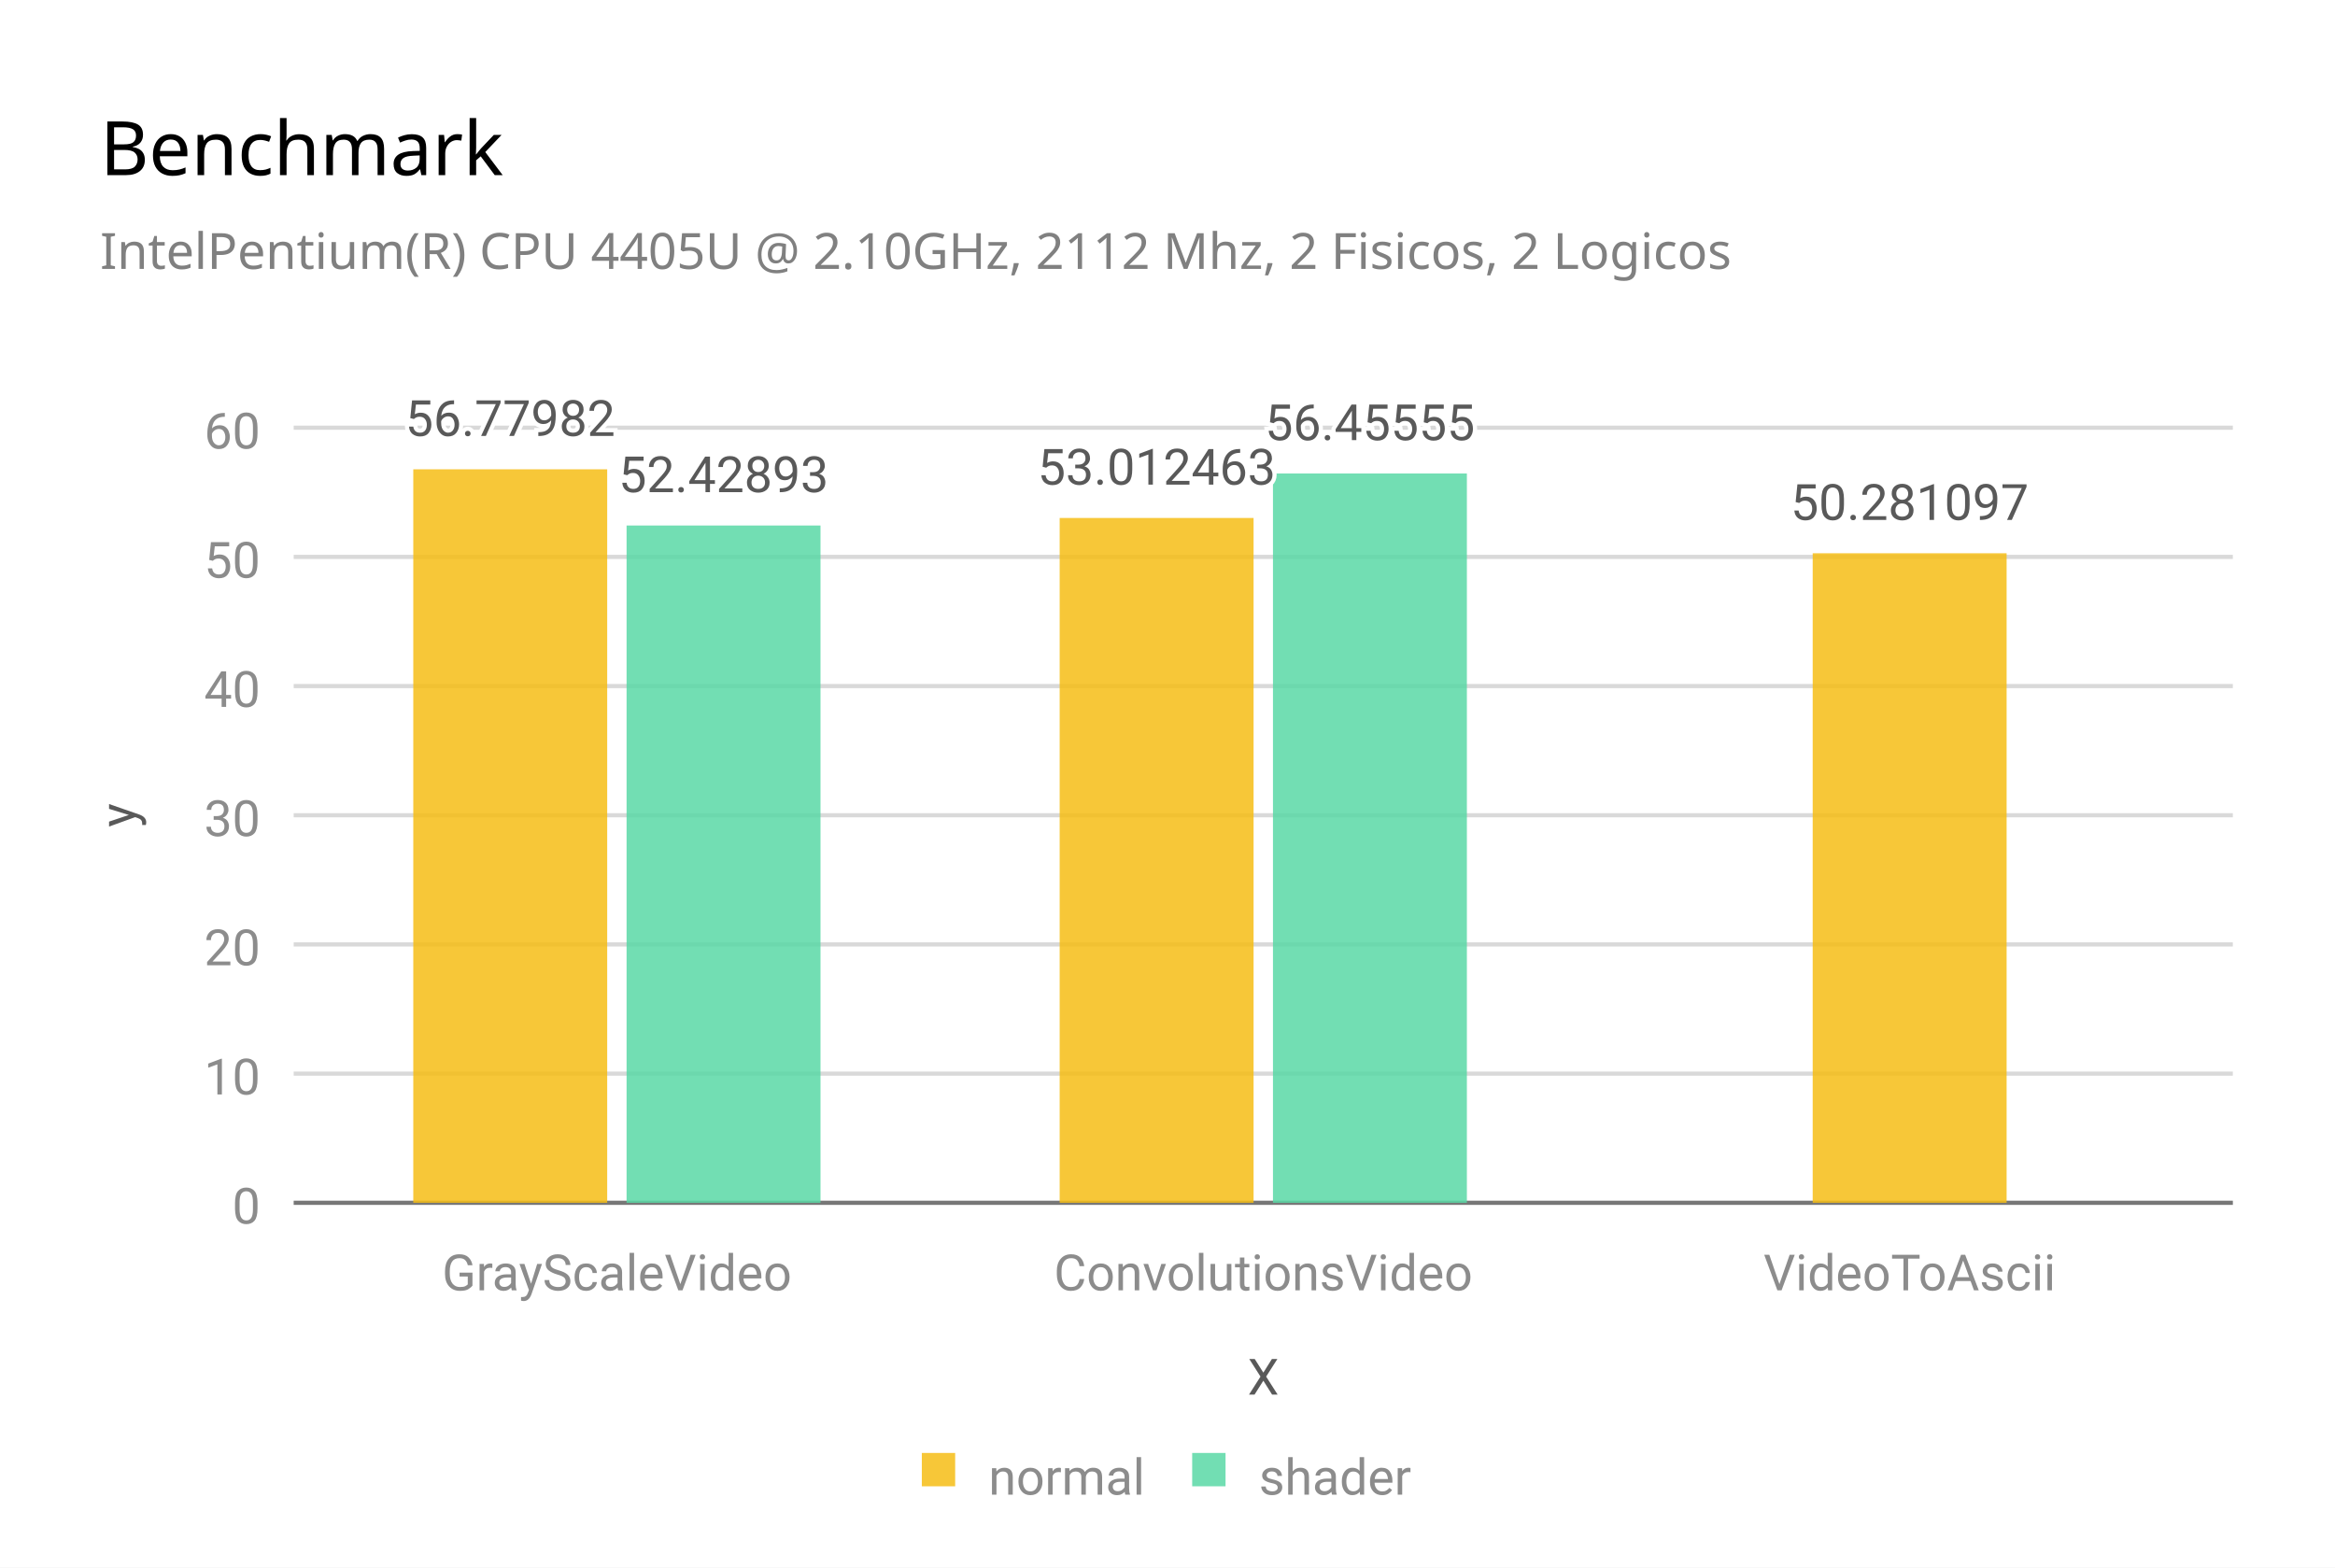
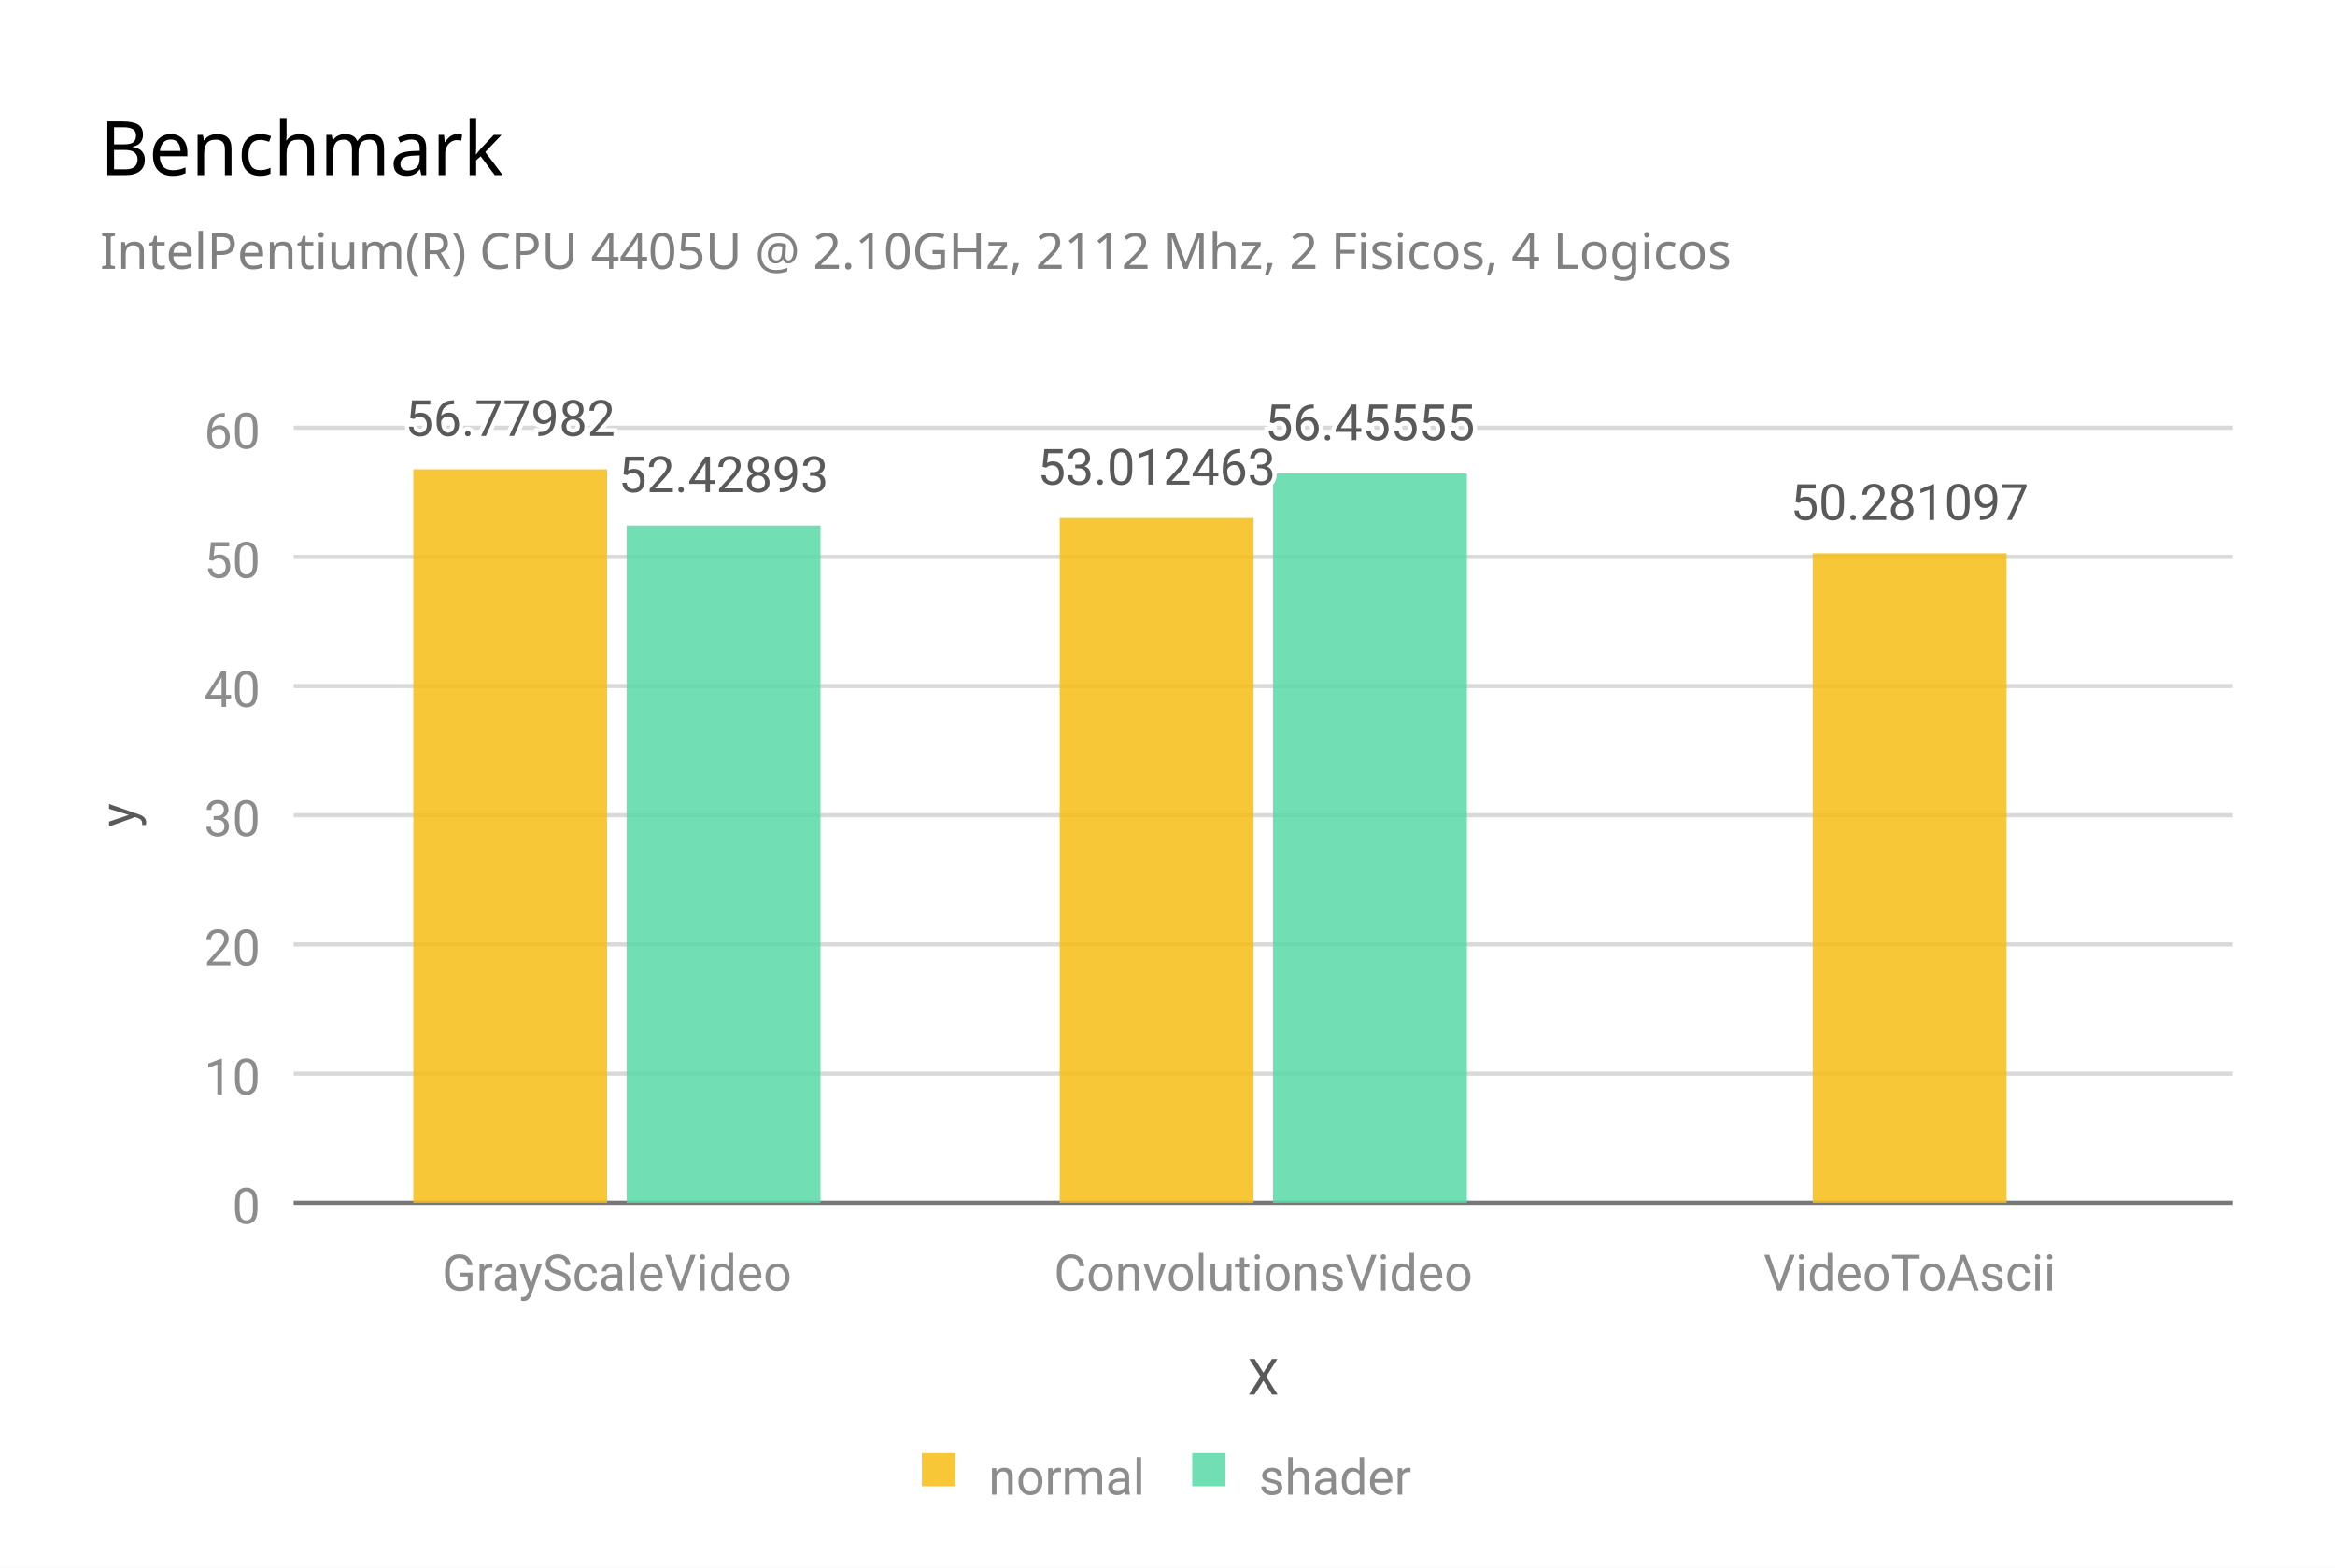
- <svg xmlns="http://www.w3.org/2000/svg" id="canvas_19" width="560" height="376" style="width: 560px; height: 376px;" version="1.1" viewBox="0 0 560 376">
+ <svg xmlns="http://www.w3.org/2000/svg" id="canvas_27" width="560" height="376" style="width: 560px; height: 376px;" version="1.1" viewBox="0 0 560 376">
  <path stroke="none" opacity="1" fill-opacity="1" d="M 0,0 l 560,0 l 0,376 l-560 0 z" stroke-opacity="1" transform="matrix(1,0,0,1,0,0)" width="560" height="376" stroke-width="1" fill="#fff" />
-   <defs id="defs_1" />
+   <defs id="defs_3" />
  <g stroke="none" fill="none" opacity="1" fill-opacity="1" stroke-opacity="1" transform="matrix(1,0,0,1,0,0)">
    <g stroke="none" fill="none" opacity="1" fill-opacity="1" stroke-opacity="1" transform="matrix(1,0,0,1,0,0)" />
    <g stroke="none" fill="none" opacity="1" fill-opacity="1" stroke-opacity="1" transform="matrix(1,0,0,1,0,0)" />
    <g stroke="none" fill="none" opacity="1" fill-opacity="1" stroke-opacity="1" transform="matrix(1,0,0,1,0,0)">
      <text paint-order="stroke" style="stroke-linecap:butt; stroke-linejoin:miter;" alignment-baseline="auto" text-anchor="left" opacity="1" fill-opacity="1" stroke-opacity="1" transform="matrix(1,0,0,1,0,0)" x="24" y="42" stroke-width="1" font-size="18" font-family="PingFang SC" font-style="normal" font-weight="normal" font-variant="normal" fill="black" font="normal normal normal 18px PingFang SC">Benchmark</text>
    </g>
    <g stroke="none" fill="none" opacity="1" fill-opacity="1" stroke-opacity="1" transform="matrix(1,0,0,1,0,0)">
-       <text paint-order="stroke" style="stroke-linecap:butt; stroke-linejoin:miter;" alignment-baseline="auto" text-anchor="left" opacity="1" fill-opacity="1" stroke-opacity="1" transform="matrix(1,0,0,1,0,0)" x="24" y="64.5" stroke-width="1" font-size="12" font-family="PingFang SC" font-style="normal" font-weight="normal" font-variant="normal" fill="grey" font="normal normal normal 12px PingFang SC">IntelPentium(R) CPU 4405U @ 2.10GHz,  2112 Mhz,  2 Fisicos, 2 Logicos</text>
+       <text paint-order="stroke" style="stroke-linecap:butt; stroke-linejoin:miter;" alignment-baseline="auto" text-anchor="left" opacity="1" fill-opacity="1" stroke-opacity="1" transform="matrix(1,0,0,1,0,0)" x="24" y="64.5" stroke-width="1" font-size="12" font-family="PingFang SC" font-style="normal" font-weight="normal" font-variant="normal" fill="grey" font="normal normal normal 12px PingFang SC">IntelPentium(R) CPU 4405U @ 2.10GHz,  2112 Mhz,  2 Fisicos, 4 Logicos</text>
    </g>
    <g stroke="none" fill="none" opacity="1" fill-opacity="1" stroke-opacity="1" transform="matrix(1,0,0,1,0,0)">
      <path stroke="none" d="M 0,89 l 560,0 l 0,287 l-560 0 z" opacity="1" fill-opacity="0" stroke-opacity="1" transform="matrix(1,0,0,1,0,0)" width="560" height="287" stroke-width="1" fill="#ffffff" />
      <g stroke="none" fill="none" opacity="1" fill-opacity="1" stroke-opacity="1" transform="matrix(1,0,0,1,0,0)" />
      <g stroke="none" fill="none" opacity="1" fill-opacity="1" stroke-opacity="1" transform="matrix(1,0,0,1,0,0)">
        <g stroke="none" fill="none" opacity="1" fill-opacity="1" stroke-opacity="1" transform="matrix(1,0,0,1,0,0)">
          <path fill="none" opacity="1" fill-opacity="1" stroke-opacity="0.45" transform="matrix(1,0,0,1,0,0)" d="M 70.438 288.5L 535.5 288.5" stroke-width="1" stroke="#000" />
          <g stroke="none" fill="none" opacity="1" fill-opacity="1" stroke-opacity="1" transform="matrix(1,0,0,1,0,0)">
            <text paint-order="stroke" style="stroke-linecap:butt; stroke-linejoin:miter;" alignment-baseline="auto" text-anchor="middle" opacity="1" fill-opacity="0.45" stroke-opacity="1" transform="matrix(1,0,0,1,0,0)" x="147.948" y="309.5" stroke-width="1" font-size="12" font-family="&quot;-apple-system&quot;, BlinkMacSystemFont, &quot;Segoe UI&quot;, Roboto,&quot;Helvetica Neue&quot;, Helvetica, &quot;PingFang SC&quot;, &quot;Hiragino Sans GB&quot;, &quot;Microsoft YaHei&quot;,SimSun, &quot;sans-serif&quot;" font-style="normal" font-weight="normal" font-variant="normal" fill="#000" font="normal normal normal 12px &quot;-apple-system&quot;, BlinkMacSystemFont, &quot;Segoe UI&quot;, Roboto,&quot;Helvetica Neue&quot;, Helvetica, &quot;PingFang SC&quot;, &quot;Hiragino Sans GB&quot;, &quot;Microsoft YaHei&quot;,SimSun, &quot;sans-serif&quot;">GrayScaleVideo</text>
            <text paint-order="stroke" style="stroke-linecap:butt; stroke-linejoin:miter;" alignment-baseline="auto" text-anchor="middle" opacity="1" fill-opacity="0.45" stroke-opacity="1" transform="matrix(1,0,0,1,0,0)" x="302.969" y="309.5" stroke-width="1" font-size="12" font-family="&quot;-apple-system&quot;, BlinkMacSystemFont, &quot;Segoe UI&quot;, Roboto,&quot;Helvetica Neue&quot;, Helvetica, &quot;PingFang SC&quot;, &quot;Hiragino Sans GB&quot;, &quot;Microsoft YaHei&quot;,SimSun, &quot;sans-serif&quot;" font-style="normal" font-weight="normal" font-variant="normal" fill="#000" font="normal normal normal 12px &quot;-apple-system&quot;, BlinkMacSystemFont, &quot;Segoe UI&quot;, Roboto,&quot;Helvetica Neue&quot;, Helvetica, &quot;PingFang SC&quot;, &quot;Hiragino Sans GB&quot;, &quot;Microsoft YaHei&quot;,SimSun, &quot;sans-serif&quot;">ConvolutionsVideo</text>
            <text paint-order="stroke" style="stroke-linecap:butt; stroke-linejoin:miter;" alignment-baseline="auto" text-anchor="middle" opacity="1" fill-opacity="0.45" stroke-opacity="1" transform="matrix(1,0,0,1,0,0)" x="457.99" y="309.5" stroke-width="1" font-size="12" font-family="&quot;-apple-system&quot;, BlinkMacSystemFont, &quot;Segoe UI&quot;, Roboto,&quot;Helvetica Neue&quot;, Helvetica, &quot;PingFang SC&quot;, &quot;Hiragino Sans GB&quot;, &quot;Microsoft YaHei&quot;,SimSun, &quot;sans-serif&quot;" font-style="normal" font-weight="normal" font-variant="normal" fill="#000" font="normal normal normal 12px &quot;-apple-system&quot;, BlinkMacSystemFont, &quot;Segoe UI&quot;, Roboto,&quot;Helvetica Neue&quot;, Helvetica, &quot;PingFang SC&quot;, &quot;Hiragino Sans GB&quot;, &quot;Microsoft YaHei&quot;,SimSun, &quot;sans-serif&quot;">VideoToAscii</text>
            <g stroke="none" fill="none" opacity="1" fill-opacity="1" stroke-opacity="1" transform="matrix(1,0,0,1,0,0)" />
          </g>
          <text paint-order="stroke" style="stroke-linecap:butt; stroke-linejoin:miter;" alignment-baseline="auto" text-anchor="middle" opacity="1" fill-opacity="0.65" stroke-opacity="1" transform="matrix(1,0,0,1,0,0)" x="302.969" y="334.5" stroke-width="1" font-size="12" font-family="&quot;-apple-system&quot;, BlinkMacSystemFont, &quot;Segoe UI&quot;, Roboto,&quot;Helvetica Neue&quot;, Helvetica, &quot;PingFang SC&quot;, &quot;Hiragino Sans GB&quot;, &quot;Microsoft YaHei&quot;,SimSun, &quot;sans-serif&quot;" font-style="normal" font-weight="normal" font-variant="normal" fill="#000">X</text>
        </g>
        <g stroke="none" fill="none" opacity="1" fill-opacity="1" stroke-opacity="1" transform="matrix(1,0,0,1,0,0)">
          <g stroke="none" fill="none" opacity="1" fill-opacity="1" stroke-opacity="1" transform="matrix(1,0,0,1,0,0)">
            <path fill="none" opacity="1" fill-opacity="1" stroke-opacity="0.15" transform="matrix(1,0,0,1,0,0)" d="M 70.438 288.5L 147.948 288.5L 302.969 288.5L 457.99 288.5L 535.5 288.5" stroke-width="1" stroke="#000" stroke-dasharray="0,0" />
            <path fill="none" opacity="1" fill-opacity="1" stroke-opacity="0.15" transform="matrix(1,0,0,1,0,0)" d="M 70.438 257.515L 147.948 257.515L 302.969 257.515L 457.99 257.515L 535.5 257.515" stroke-width="1" stroke="#000" stroke-dasharray="0,0" />
            <path fill="none" opacity="1" fill-opacity="1" stroke-opacity="0.15" transform="matrix(1,0,0,1,0,0)" d="M 70.438 226.529L 147.948 226.529L 302.969 226.529L 457.99 226.529L 535.5 226.529" stroke-width="1" stroke="#000" stroke-dasharray="0,0" />
            <path fill="none" opacity="1" fill-opacity="1" stroke-opacity="0.15" transform="matrix(1,0,0,1,0,0)" d="M 70.438 195.544L 147.948 195.544L 302.969 195.544L 457.99 195.544L 535.5 195.544" stroke-width="1" stroke="#000" stroke-dasharray="0,0" />
            <path fill="none" opacity="1" fill-opacity="1" stroke-opacity="0.15" transform="matrix(1,0,0,1,0,0)" d="M 70.438 164.559L 147.948 164.559L 302.969 164.559L 457.99 164.559L 535.5 164.559" stroke-width="1" stroke="#000" stroke-dasharray="0,0" />
            <path fill="none" opacity="1" fill-opacity="1" stroke-opacity="0.15" transform="matrix(1,0,0,1,0,0)" d="M 70.438 133.573L 147.948 133.573L 302.969 133.573L 457.99 133.573L 535.5 133.573" stroke-width="1" stroke="#000" stroke-dasharray="0,0" />
            <path fill="none" opacity="1" fill-opacity="1" stroke-opacity="0.15" transform="matrix(1,0,0,1,0,0)" d="M 70.438 102.588L 147.948 102.588L 302.969 102.588L 457.99 102.588L 535.5 102.588" stroke-width="1" stroke="#000" stroke-dasharray="0,0" />
          </g>
          <g stroke="none" fill="none" opacity="1" fill-opacity="1" stroke-opacity="1" transform="matrix(1,0,0,1,0,0)">
            <text paint-order="stroke" style="stroke-linecap:butt; stroke-linejoin:miter;" alignment-baseline="auto" text-anchor="end" opacity="1" fill-opacity="0.45" stroke-opacity="1" transform="matrix(1,0,0,1,0,0)" x="62.438" y="293.5" stroke-width="1" font-size="12" font-family="&quot;-apple-system&quot;, BlinkMacSystemFont, &quot;Segoe UI&quot;, Roboto,&quot;Helvetica Neue&quot;, Helvetica, &quot;PingFang SC&quot;, &quot;Hiragino Sans GB&quot;, &quot;Microsoft YaHei&quot;,SimSun, &quot;sans-serif&quot;" font-style="normal" font-weight="normal" font-variant="normal" fill="#000" font="normal normal normal 12px &quot;-apple-system&quot;, BlinkMacSystemFont, &quot;Segoe UI&quot;, Roboto,&quot;Helvetica Neue&quot;, Helvetica, &quot;PingFang SC&quot;, &quot;Hiragino Sans GB&quot;, &quot;Microsoft YaHei&quot;,SimSun, &quot;sans-serif&quot;">0</text>
            <text paint-order="stroke" style="stroke-linecap:butt; stroke-linejoin:miter;" alignment-baseline="auto" text-anchor="end" opacity="1" fill-opacity="0.45" stroke-opacity="1" transform="matrix(1,0,0,1,0,0)" x="62.438" y="262.515" stroke-width="1" font-size="12" font-family="&quot;-apple-system&quot;, BlinkMacSystemFont, &quot;Segoe UI&quot;, Roboto,&quot;Helvetica Neue&quot;, Helvetica, &quot;PingFang SC&quot;, &quot;Hiragino Sans GB&quot;, &quot;Microsoft YaHei&quot;,SimSun, &quot;sans-serif&quot;" font-style="normal" font-weight="normal" font-variant="normal" fill="#000" font="normal normal normal 12px &quot;-apple-system&quot;, BlinkMacSystemFont, &quot;Segoe UI&quot;, Roboto,&quot;Helvetica Neue&quot;, Helvetica, &quot;PingFang SC&quot;, &quot;Hiragino Sans GB&quot;, &quot;Microsoft YaHei&quot;,SimSun, &quot;sans-serif&quot;">10</text>
            <text paint-order="stroke" style="stroke-linecap:butt; stroke-linejoin:miter;" alignment-baseline="auto" text-anchor="end" opacity="1" fill-opacity="0.45" stroke-opacity="1" transform="matrix(1,0,0,1,0,0)" x="62.438" y="231.529" stroke-width="1" font-size="12" font-family="&quot;-apple-system&quot;, BlinkMacSystemFont, &quot;Segoe UI&quot;, Roboto,&quot;Helvetica Neue&quot;, Helvetica, &quot;PingFang SC&quot;, &quot;Hiragino Sans GB&quot;, &quot;Microsoft YaHei&quot;,SimSun, &quot;sans-serif&quot;" font-style="normal" font-weight="normal" font-variant="normal" fill="#000" font="normal normal normal 12px &quot;-apple-system&quot;, BlinkMacSystemFont, &quot;Segoe UI&quot;, Roboto,&quot;Helvetica Neue&quot;, Helvetica, &quot;PingFang SC&quot;, &quot;Hiragino Sans GB&quot;, &quot;Microsoft YaHei&quot;,SimSun, &quot;sans-serif&quot;">20</text>
            <text paint-order="stroke" style="stroke-linecap:butt; stroke-linejoin:miter;" alignment-baseline="auto" text-anchor="end" opacity="1" fill-opacity="0.45" stroke-opacity="1" transform="matrix(1,0,0,1,0,0)" x="62.438" y="200.544" stroke-width="1" font-size="12" font-family="&quot;-apple-system&quot;, BlinkMacSystemFont, &quot;Segoe UI&quot;, Roboto,&quot;Helvetica Neue&quot;, Helvetica, &quot;PingFang SC&quot;, &quot;Hiragino Sans GB&quot;, &quot;Microsoft YaHei&quot;,SimSun, &quot;sans-serif&quot;" font-style="normal" font-weight="normal" font-variant="normal" fill="#000" font="normal normal normal 12px &quot;-apple-system&quot;, BlinkMacSystemFont, &quot;Segoe UI&quot;, Roboto,&quot;Helvetica Neue&quot;, Helvetica, &quot;PingFang SC&quot;, &quot;Hiragino Sans GB&quot;, &quot;Microsoft YaHei&quot;,SimSun, &quot;sans-serif&quot;">30</text>
            <text paint-order="stroke" style="stroke-linecap:butt; stroke-linejoin:miter;" alignment-baseline="auto" text-anchor="end" opacity="1" fill-opacity="0.45" stroke-opacity="1" transform="matrix(1,0,0,1,0,0)" x="62.438" y="169.559" stroke-width="1" font-size="12" font-family="&quot;-apple-system&quot;, BlinkMacSystemFont, &quot;Segoe UI&quot;, Roboto,&quot;Helvetica Neue&quot;, Helvetica, &quot;PingFang SC&quot;, &quot;Hiragino Sans GB&quot;, &quot;Microsoft YaHei&quot;,SimSun, &quot;sans-serif&quot;" font-style="normal" font-weight="normal" font-variant="normal" fill="#000" font="normal normal normal 12px &quot;-apple-system&quot;, BlinkMacSystemFont, &quot;Segoe UI&quot;, Roboto,&quot;Helvetica Neue&quot;, Helvetica, &quot;PingFang SC&quot;, &quot;Hiragino Sans GB&quot;, &quot;Microsoft YaHei&quot;,SimSun, &quot;sans-serif&quot;">40</text>
            <text paint-order="stroke" style="stroke-linecap:butt; stroke-linejoin:miter;" alignment-baseline="auto" text-anchor="end" opacity="1" fill-opacity="0.45" stroke-opacity="1" transform="matrix(1,0,0,1,0,0)" x="62.438" y="138.573" stroke-width="1" font-size="12" font-family="&quot;-apple-system&quot;, BlinkMacSystemFont, &quot;Segoe UI&quot;, Roboto,&quot;Helvetica Neue&quot;, Helvetica, &quot;PingFang SC&quot;, &quot;Hiragino Sans GB&quot;, &quot;Microsoft YaHei&quot;,SimSun, &quot;sans-serif&quot;" font-style="normal" font-weight="normal" font-variant="normal" fill="#000" font="normal normal normal 12px &quot;-apple-system&quot;, BlinkMacSystemFont, &quot;Segoe UI&quot;, Roboto,&quot;Helvetica Neue&quot;, Helvetica, &quot;PingFang SC&quot;, &quot;Hiragino Sans GB&quot;, &quot;Microsoft YaHei&quot;,SimSun, &quot;sans-serif&quot;">50</text>
            <text paint-order="stroke" style="stroke-linecap:butt; stroke-linejoin:miter;" alignment-baseline="auto" text-anchor="end" opacity="1" fill-opacity="0.45" stroke-opacity="1" transform="matrix(1,0,0,1,0,0)" x="62.438" y="107.588" stroke-width="1" font-size="12" font-family="&quot;-apple-system&quot;, BlinkMacSystemFont, &quot;Segoe UI&quot;, Roboto,&quot;Helvetica Neue&quot;, Helvetica, &quot;PingFang SC&quot;, &quot;Hiragino Sans GB&quot;, &quot;Microsoft YaHei&quot;,SimSun, &quot;sans-serif&quot;" font-style="normal" font-weight="normal" font-variant="normal" fill="#000" font="normal normal normal 12px &quot;-apple-system&quot;, BlinkMacSystemFont, &quot;Segoe UI&quot;, Roboto,&quot;Helvetica Neue&quot;, Helvetica, &quot;PingFang SC&quot;, &quot;Hiragino Sans GB&quot;, &quot;Microsoft YaHei&quot;,SimSun, &quot;sans-serif&quot;">60</text>
            <g stroke="none" fill="none" opacity="1" fill-opacity="1" stroke-opacity="1" transform="matrix(1,0,0,1,0,0)" />
          </g>
          <text paint-order="stroke" style="stroke-linecap:butt; stroke-linejoin:miter;" alignment-baseline="auto" text-anchor="middle" opacity="1" fill-opacity="0.65" stroke-opacity="1" transform="matrix(-1.8369701987210297e-16,-1,1,-1.8369701987210297e-16,-159.044,232.044)" x="36.5" y="191.544" stroke-width="1" font-size="12" font-family="&quot;-apple-system&quot;, BlinkMacSystemFont, &quot;Segoe UI&quot;, Roboto,&quot;Helvetica Neue&quot;, Helvetica, &quot;PingFang SC&quot;, &quot;Hiragino Sans GB&quot;, &quot;Microsoft YaHei&quot;,SimSun, &quot;sans-serif&quot;" font-style="normal" font-weight="normal" font-variant="normal" fill="#000">y</text>
        </g>
      </g>
    </g>
    <g stroke="none" fill="none" opacity="1" fill-opacity="1" stroke-opacity="1" transform="matrix(1,0,0,1,0,0)">
      <path stroke="none" d="M 70.438,102.588 l 465.062,0 l 0,185.912 l-465.062 0 z" opacity="1" fill-opacity="0" stroke-opacity="1" transform="matrix(1,0,0,1,0,0)" width="465.062" height="185.912" stroke-width="1" fill="#ffffff" />
      <g stroke="none" fill="none" opacity="1" fill-opacity="1" stroke-opacity="1" transform="matrix(1,0,0,1,0,0)">
        <g stroke="none" fill="none" opacity="1" fill-opacity="1" stroke-opacity="1" transform="matrix(1,0,0,1,0,0)">
          <path stroke="none" opacity="1" fill-opacity="0.85" stroke-opacity="1" transform="matrix(1,0,0,1,0,0)" d="M 99.116 288.5L 99.116 112.566L 145.623 112.566L 145.623 288.5L 99.116 288.5z" stroke-width="0" fill="#f6bd16" />
          <path stroke="none" opacity="1" fill-opacity="0.85" stroke-opacity="1" transform="matrix(1,0,0,1,0,0)" d="M 254.137 288.5L 254.137 124.239L 300.643 124.239L 300.643 288.5L 254.137 288.5z" stroke-width="0" fill="#f6bd16" />
          <path stroke="none" opacity="1" fill-opacity="0.85" stroke-opacity="1" transform="matrix(1,0,0,1,0,0)" d="M 434.736 288.5L 434.736 132.702L 481.243 132.702L 481.243 288.5L 434.736 288.5z" stroke-width="0" fill="#f6bd16" />
          <path stroke="none" opacity="1" fill-opacity="0.85" stroke-opacity="1" transform="matrix(1,0,0,1,0,0)" d="M 150.273 288.5L 150.273 126.047L 196.779 126.047L 196.779 288.5L 150.273 288.5z" stroke-width="0" fill="#5AD8A6" />
          <path stroke="none" opacity="1" fill-opacity="0.85" stroke-opacity="1" transform="matrix(1,0,0,1,0,0)" d="M 305.294 288.5L 305.294 113.571L 351.8 113.571L 351.8 288.5L 305.294 288.5z" stroke-width="0" fill="#5AD8A6" />
        </g>
      </g>
    </g>
    <g stroke="none" fill="none" opacity="1" fill-opacity="1" stroke-opacity="1" transform="matrix(1,0,0,1,0,0)">
      <g stroke="none" fill="none" opacity="1" fill-opacity="1" stroke-opacity="1" transform="matrix(1,0,0,1,0,0)">
        <g stroke="none" fill="none" opacity="1" fill-opacity="1" stroke-opacity="1" transform="matrix(1,0,0,1,0,0)">
          <g stroke="none" fill="none" opacity="1" fill-opacity="1" stroke-opacity="1" transform="matrix(1,0,0,1,0,0)">
            <text paint-order="stroke" style="stroke-linecap:butt; stroke-linejoin:miter;" alignment-baseline="auto" text-anchor="middle" opacity="1" fill-opacity="1" stroke-opacity="1" transform="matrix(1,0,0,1,0,0)" x="122.369" y="104.566" stroke-width="2" font-size="12" font-family="&quot;-apple-system&quot;, BlinkMacSystemFont, &quot;Segoe UI&quot;, Roboto,&quot;Helvetica Neue&quot;, Helvetica, &quot;PingFang SC&quot;, &quot;Hiragino Sans GB&quot;, &quot;Microsoft YaHei&quot;,SimSun, &quot;sans-serif&quot;" font-style="normal" font-weight="normal" font-variant="normal" fill="#595959" stroke="#ffffff" font="normal normal normal 12px &quot;-apple-system&quot;, BlinkMacSystemFont, &quot;Segoe UI&quot;, Roboto,&quot;Helvetica Neue&quot;, Helvetica, &quot;PingFang SC&quot;, &quot;Hiragino Sans GB&quot;, &quot;Microsoft YaHei&quot;,SimSun, &quot;sans-serif&quot;">56.77982</text>
            <text paint-order="stroke" style="stroke-linecap:butt; stroke-linejoin:miter;" alignment-baseline="auto" text-anchor="middle" opacity="1" fill-opacity="1" stroke-opacity="1" transform="matrix(1,0,0,1,0,0)" x="277.39" y="116.239" stroke-width="2" font-size="12" font-family="&quot;-apple-system&quot;, BlinkMacSystemFont, &quot;Segoe UI&quot;, Roboto,&quot;Helvetica Neue&quot;, Helvetica, &quot;PingFang SC&quot;, &quot;Hiragino Sans GB&quot;, &quot;Microsoft YaHei&quot;,SimSun, &quot;sans-serif&quot;" font-style="normal" font-weight="normal" font-variant="normal" fill="#595959" stroke="#ffffff" font="normal normal normal 12px &quot;-apple-system&quot;, BlinkMacSystemFont, &quot;Segoe UI&quot;, Roboto,&quot;Helvetica Neue&quot;, Helvetica, &quot;PingFang SC&quot;, &quot;Hiragino Sans GB&quot;, &quot;Microsoft YaHei&quot;,SimSun, &quot;sans-serif&quot;">53.012463</text>
            <text paint-order="stroke" style="stroke-linecap:butt; stroke-linejoin:miter;" alignment-baseline="auto" text-anchor="middle" opacity="1" fill-opacity="1" stroke-opacity="1" transform="matrix(1,0,0,1,0,0)" x="457.99" y="124.702" stroke-width="2" font-size="12" font-family="&quot;-apple-system&quot;, BlinkMacSystemFont, &quot;Segoe UI&quot;, Roboto,&quot;Helvetica Neue&quot;, Helvetica, &quot;PingFang SC&quot;, &quot;Hiragino Sans GB&quot;, &quot;Microsoft YaHei&quot;,SimSun, &quot;sans-serif&quot;" font-style="normal" font-weight="normal" font-variant="normal" fill="#595959" stroke="#ffffff" font="normal normal normal 12px &quot;-apple-system&quot;, BlinkMacSystemFont, &quot;Segoe UI&quot;, Roboto,&quot;Helvetica Neue&quot;, Helvetica, &quot;PingFang SC&quot;, &quot;Hiragino Sans GB&quot;, &quot;Microsoft YaHei&quot;,SimSun, &quot;sans-serif&quot;">50.281097</text>
            <text paint-order="stroke" style="stroke-linecap:butt; stroke-linejoin:miter;" alignment-baseline="auto" text-anchor="middle" opacity="1" fill-opacity="1" stroke-opacity="1" transform="matrix(1,0,0,1,0,0)" x="173.526" y="118.047" stroke-width="2" font-size="12" font-family="&quot;-apple-system&quot;, BlinkMacSystemFont, &quot;Segoe UI&quot;, Roboto,&quot;Helvetica Neue&quot;, Helvetica, &quot;PingFang SC&quot;, &quot;Hiragino Sans GB&quot;, &quot;Microsoft YaHei&quot;,SimSun, &quot;sans-serif&quot;" font-style="normal" font-weight="normal" font-variant="normal" fill="#595959" stroke="#ffffff" font="normal normal normal 12px &quot;-apple-system&quot;, BlinkMacSystemFont, &quot;Segoe UI&quot;, Roboto,&quot;Helvetica Neue&quot;, Helvetica, &quot;PingFang SC&quot;, &quot;Hiragino Sans GB&quot;, &quot;Microsoft YaHei&quot;,SimSun, &quot;sans-serif&quot;">52.42893</text>
            <text paint-order="stroke" style="stroke-linecap:butt; stroke-linejoin:miter;" alignment-baseline="auto" text-anchor="middle" opacity="1" fill-opacity="1" stroke-opacity="1" transform="matrix(1,0,0,1,0,0)" x="328.547" y="105.571" stroke-width="2" font-size="12" font-family="&quot;-apple-system&quot;, BlinkMacSystemFont, &quot;Segoe UI&quot;, Roboto,&quot;Helvetica Neue&quot;, Helvetica, &quot;PingFang SC&quot;, &quot;Hiragino Sans GB&quot;, &quot;Microsoft YaHei&quot;,SimSun, &quot;sans-serif&quot;" font-style="normal" font-weight="normal" font-variant="normal" fill="#595959" stroke="#ffffff" font="normal normal normal 12px &quot;-apple-system&quot;, BlinkMacSystemFont, &quot;Segoe UI&quot;, Roboto,&quot;Helvetica Neue&quot;, Helvetica, &quot;PingFang SC&quot;, &quot;Hiragino Sans GB&quot;, &quot;Microsoft YaHei&quot;,SimSun, &quot;sans-serif&quot;">56.45555</text>
          </g>
          <g stroke="none" fill="none" opacity="1" fill-opacity="1" stroke-opacity="1" transform="matrix(1,0,0,1,0,0)" />
        </g>
      </g>
      <g stroke="none" fill="none" opacity="1" fill-opacity="1" stroke-opacity="1" transform="matrix(1,0,0,1,0,0)" />
      <g stroke="none" fill="none" opacity="1" fill-opacity="1" stroke-opacity="1" transform="matrix(1,0,0,1,221.0781,337.5)">
        <g stroke="none" fill="none" opacity="1" fill-opacity="1" stroke-opacity="1" transform="matrix(1,0,0,1,0,0)">
          <g stroke="none" fill="none" opacity="1" fill-opacity="1" stroke-opacity="1" transform="matrix(1,0,0,1,0,0)">
            <path stroke="none" d="M 0 11L 8 11L 8 19L 0 19Z" opacity="1" fill-opacity="0.85" stroke-opacity="1" transform="matrix(1,0,0,1,0,0)" stroke-width="0" fill="#f6bd16" />
            <text paint-order="stroke" style="stroke-linecap:butt; stroke-linejoin:miter;" alignment-baseline="auto" text-anchor="left" opacity="1" fill-opacity="1" stroke-opacity="1" transform="matrix(1,0,0,1,0,0)" x="16" y="21" stroke-width="1" font-size="12" font-family="&quot;-apple-system&quot;, BlinkMacSystemFont, &quot;Segoe UI&quot;, Roboto,&quot;Helvetica Neue&quot;, Helvetica, &quot;PingFang SC&quot;, &quot;Hiragino Sans GB&quot;, &quot;Microsoft YaHei&quot;,SimSun, &quot;sans-serif&quot;" font-style="normal" font-weight="normal" font-variant="normal" fill="#8C8C8C" font="normal normal normal 12px &quot;-apple-system&quot;, BlinkMacSystemFont, &quot;Segoe UI&quot;, Roboto,&quot;Helvetica Neue&quot;, Helvetica, &quot;PingFang SC&quot;, &quot;Hiragino Sans GB&quot;, &quot;Microsoft YaHei&quot;,SimSun, &quot;sans-serif&quot;">normal</text>
            <path stroke="none" d="M 0,8.5 l 53.842,0 l 0,13 l-53.842 0 z" opacity="1" fill-opacity="0" stroke-opacity="1" transform="matrix(1,0,0,1,0,0)" width="53.842" height="13" stroke-width="1" fill="#fff" />
          </g>
          <g stroke="none" fill="none" opacity="1" fill-opacity="1" stroke-opacity="1" transform="matrix(1,0,0,1,0,0)">
            <path stroke="none" d="M 64.842 11L 72.842 11L 72.842 19L 64.842 19Z" opacity="1" fill-opacity="0.85" stroke-opacity="1" transform="matrix(1,0,0,1,0,0)" stroke-width="0" fill="#5AD8A6" />
            <text paint-order="stroke" style="stroke-linecap:butt; stroke-linejoin:miter;" alignment-baseline="auto" text-anchor="left" opacity="1" fill-opacity="1" stroke-opacity="1" transform="matrix(1,0,0,1,0,0)" x="80.842" y="21" stroke-width="1" font-size="12" font-family="&quot;-apple-system&quot;, BlinkMacSystemFont, &quot;Segoe UI&quot;, Roboto,&quot;Helvetica Neue&quot;, Helvetica, &quot;PingFang SC&quot;, &quot;Hiragino Sans GB&quot;, &quot;Microsoft YaHei&quot;,SimSun, &quot;sans-serif&quot;" font-style="normal" font-weight="normal" font-variant="normal" fill="#8C8C8C" font="normal normal normal 12px &quot;-apple-system&quot;, BlinkMacSystemFont, &quot;Segoe UI&quot;, Roboto,&quot;Helvetica Neue&quot;, Helvetica, &quot;PingFang SC&quot;, &quot;Hiragino Sans GB&quot;, &quot;Microsoft YaHei&quot;,SimSun, &quot;sans-serif&quot;">shader</text>
            <path stroke="none" d="M 64.842,8.5 l 52.002,0 l 0,13 l-52.002 0 z" opacity="1" fill-opacity="0" stroke-opacity="1" transform="matrix(1,0,0,1,0,0)" width="52.002" height="13" stroke-width="1" fill="#fff" />
          </g>
        </g>
      </g>
    </g>
  </g>
</svg>
